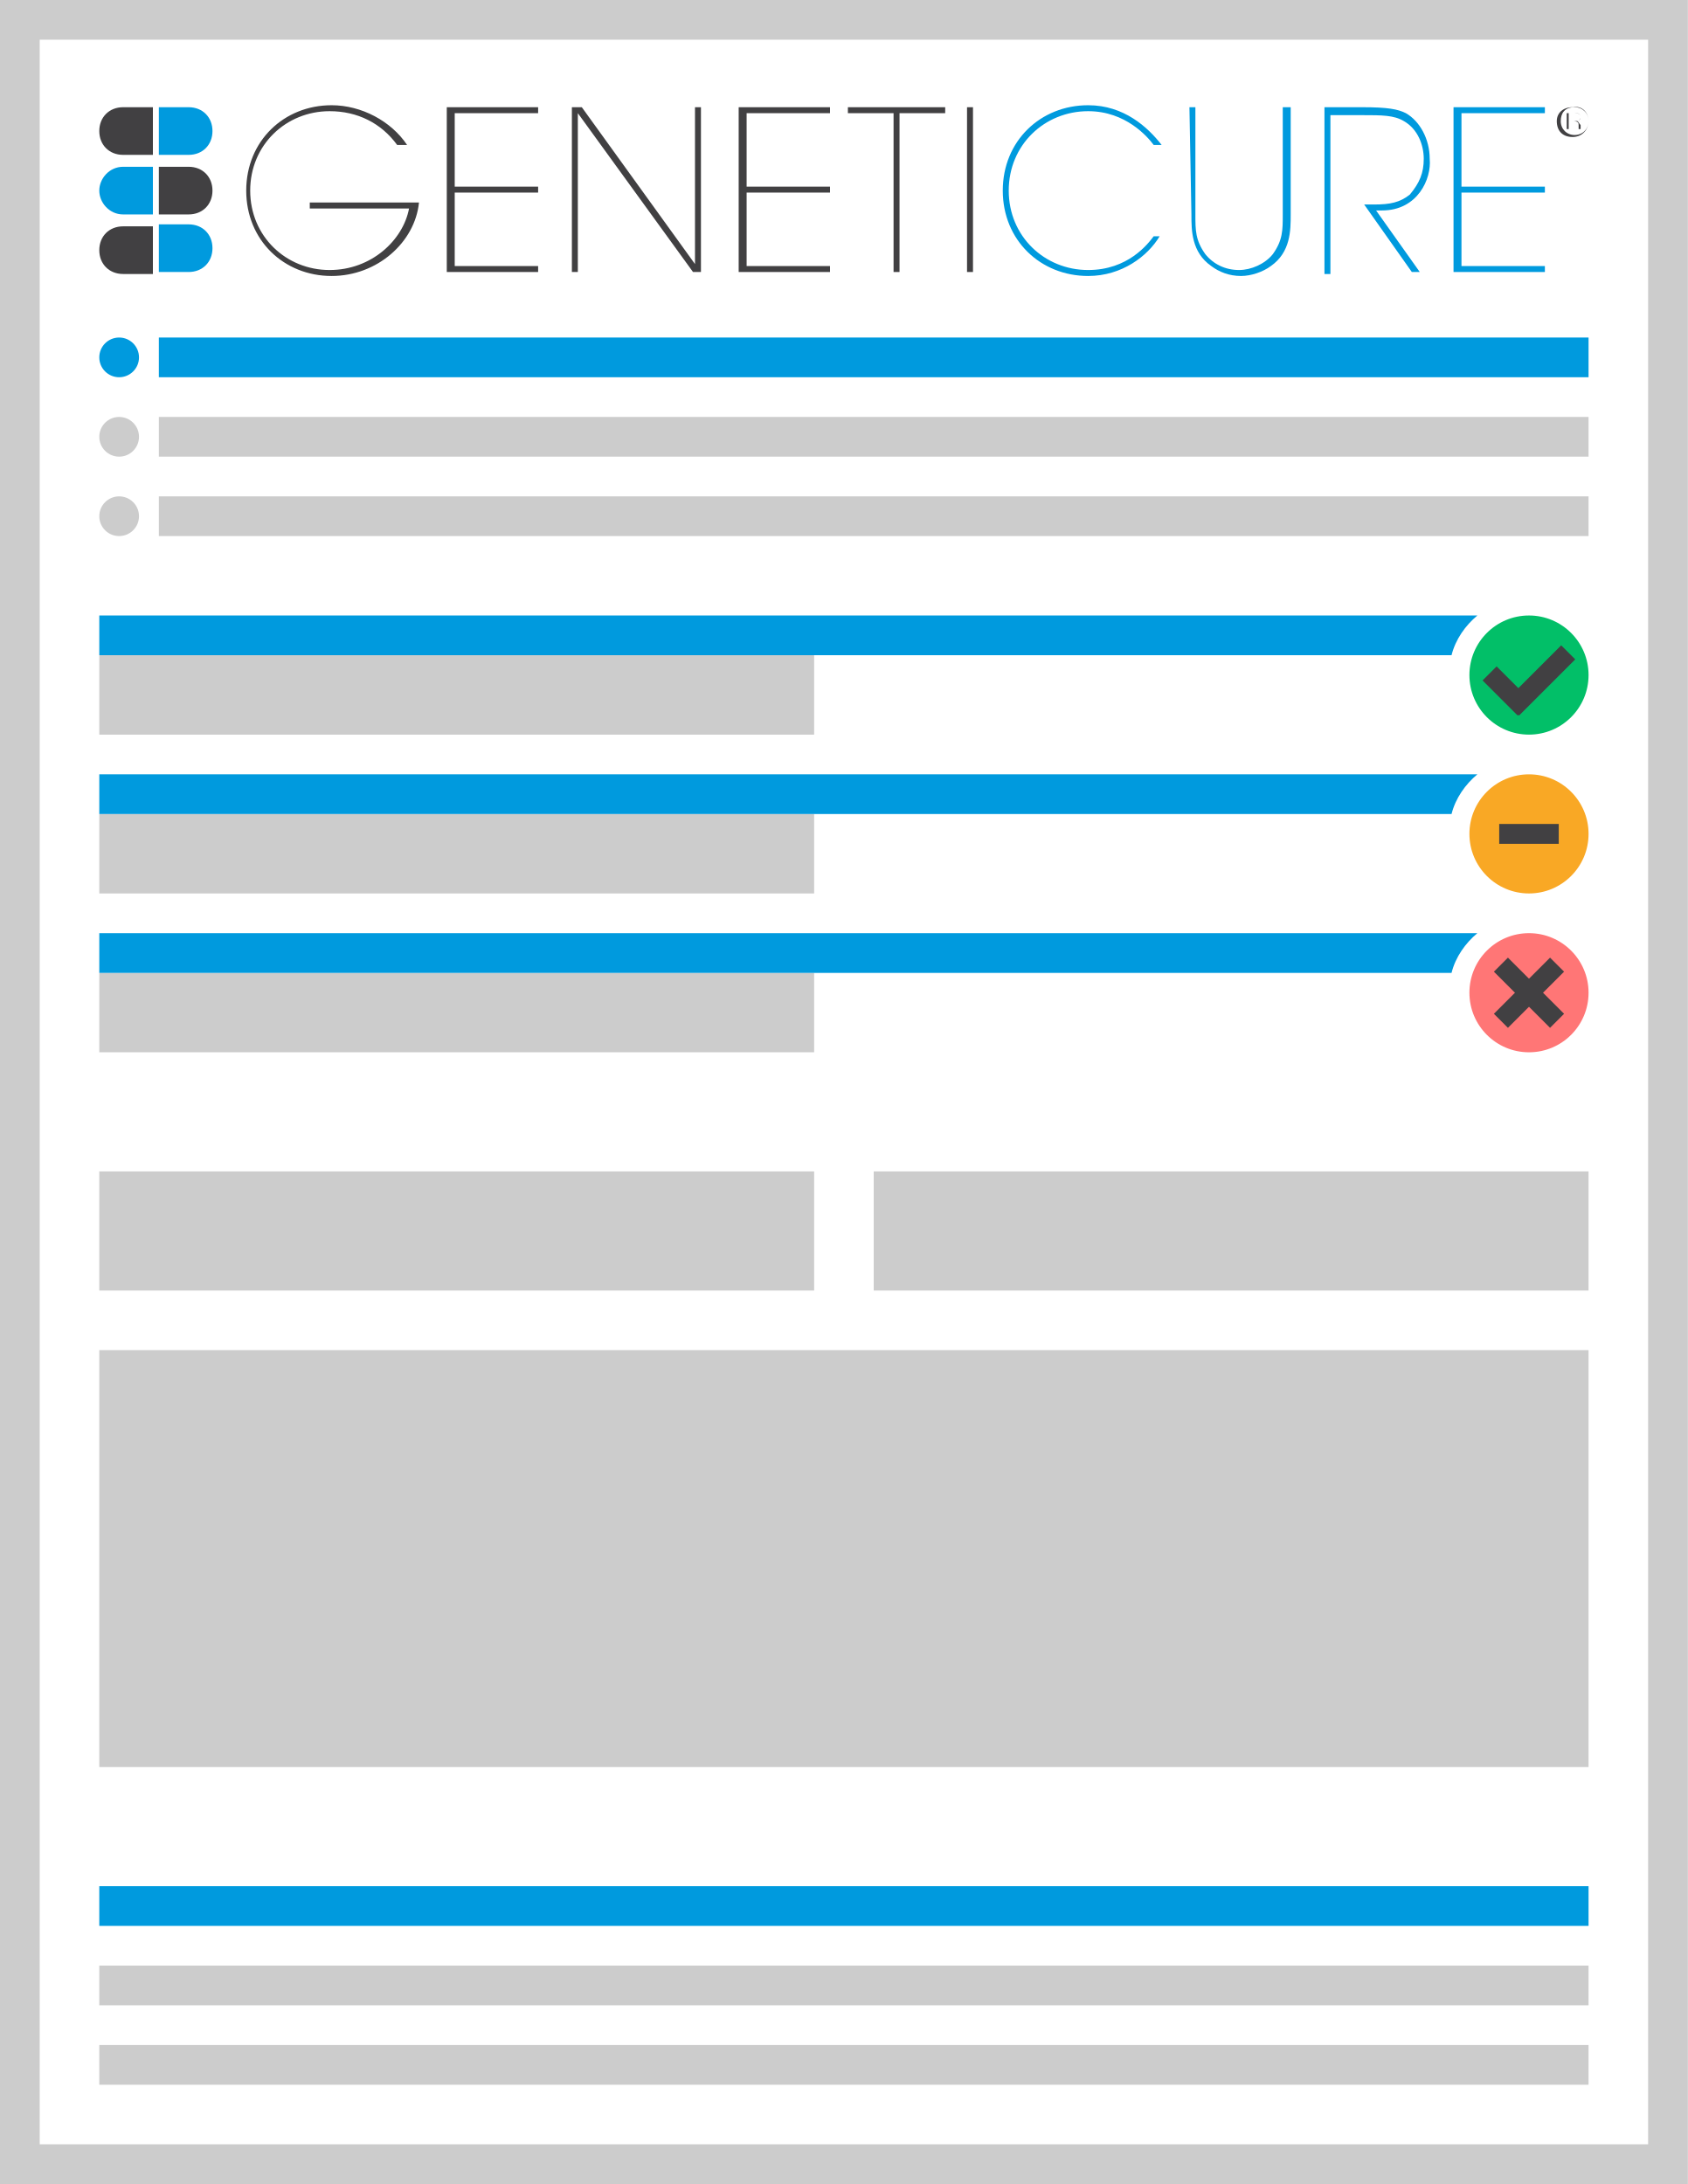
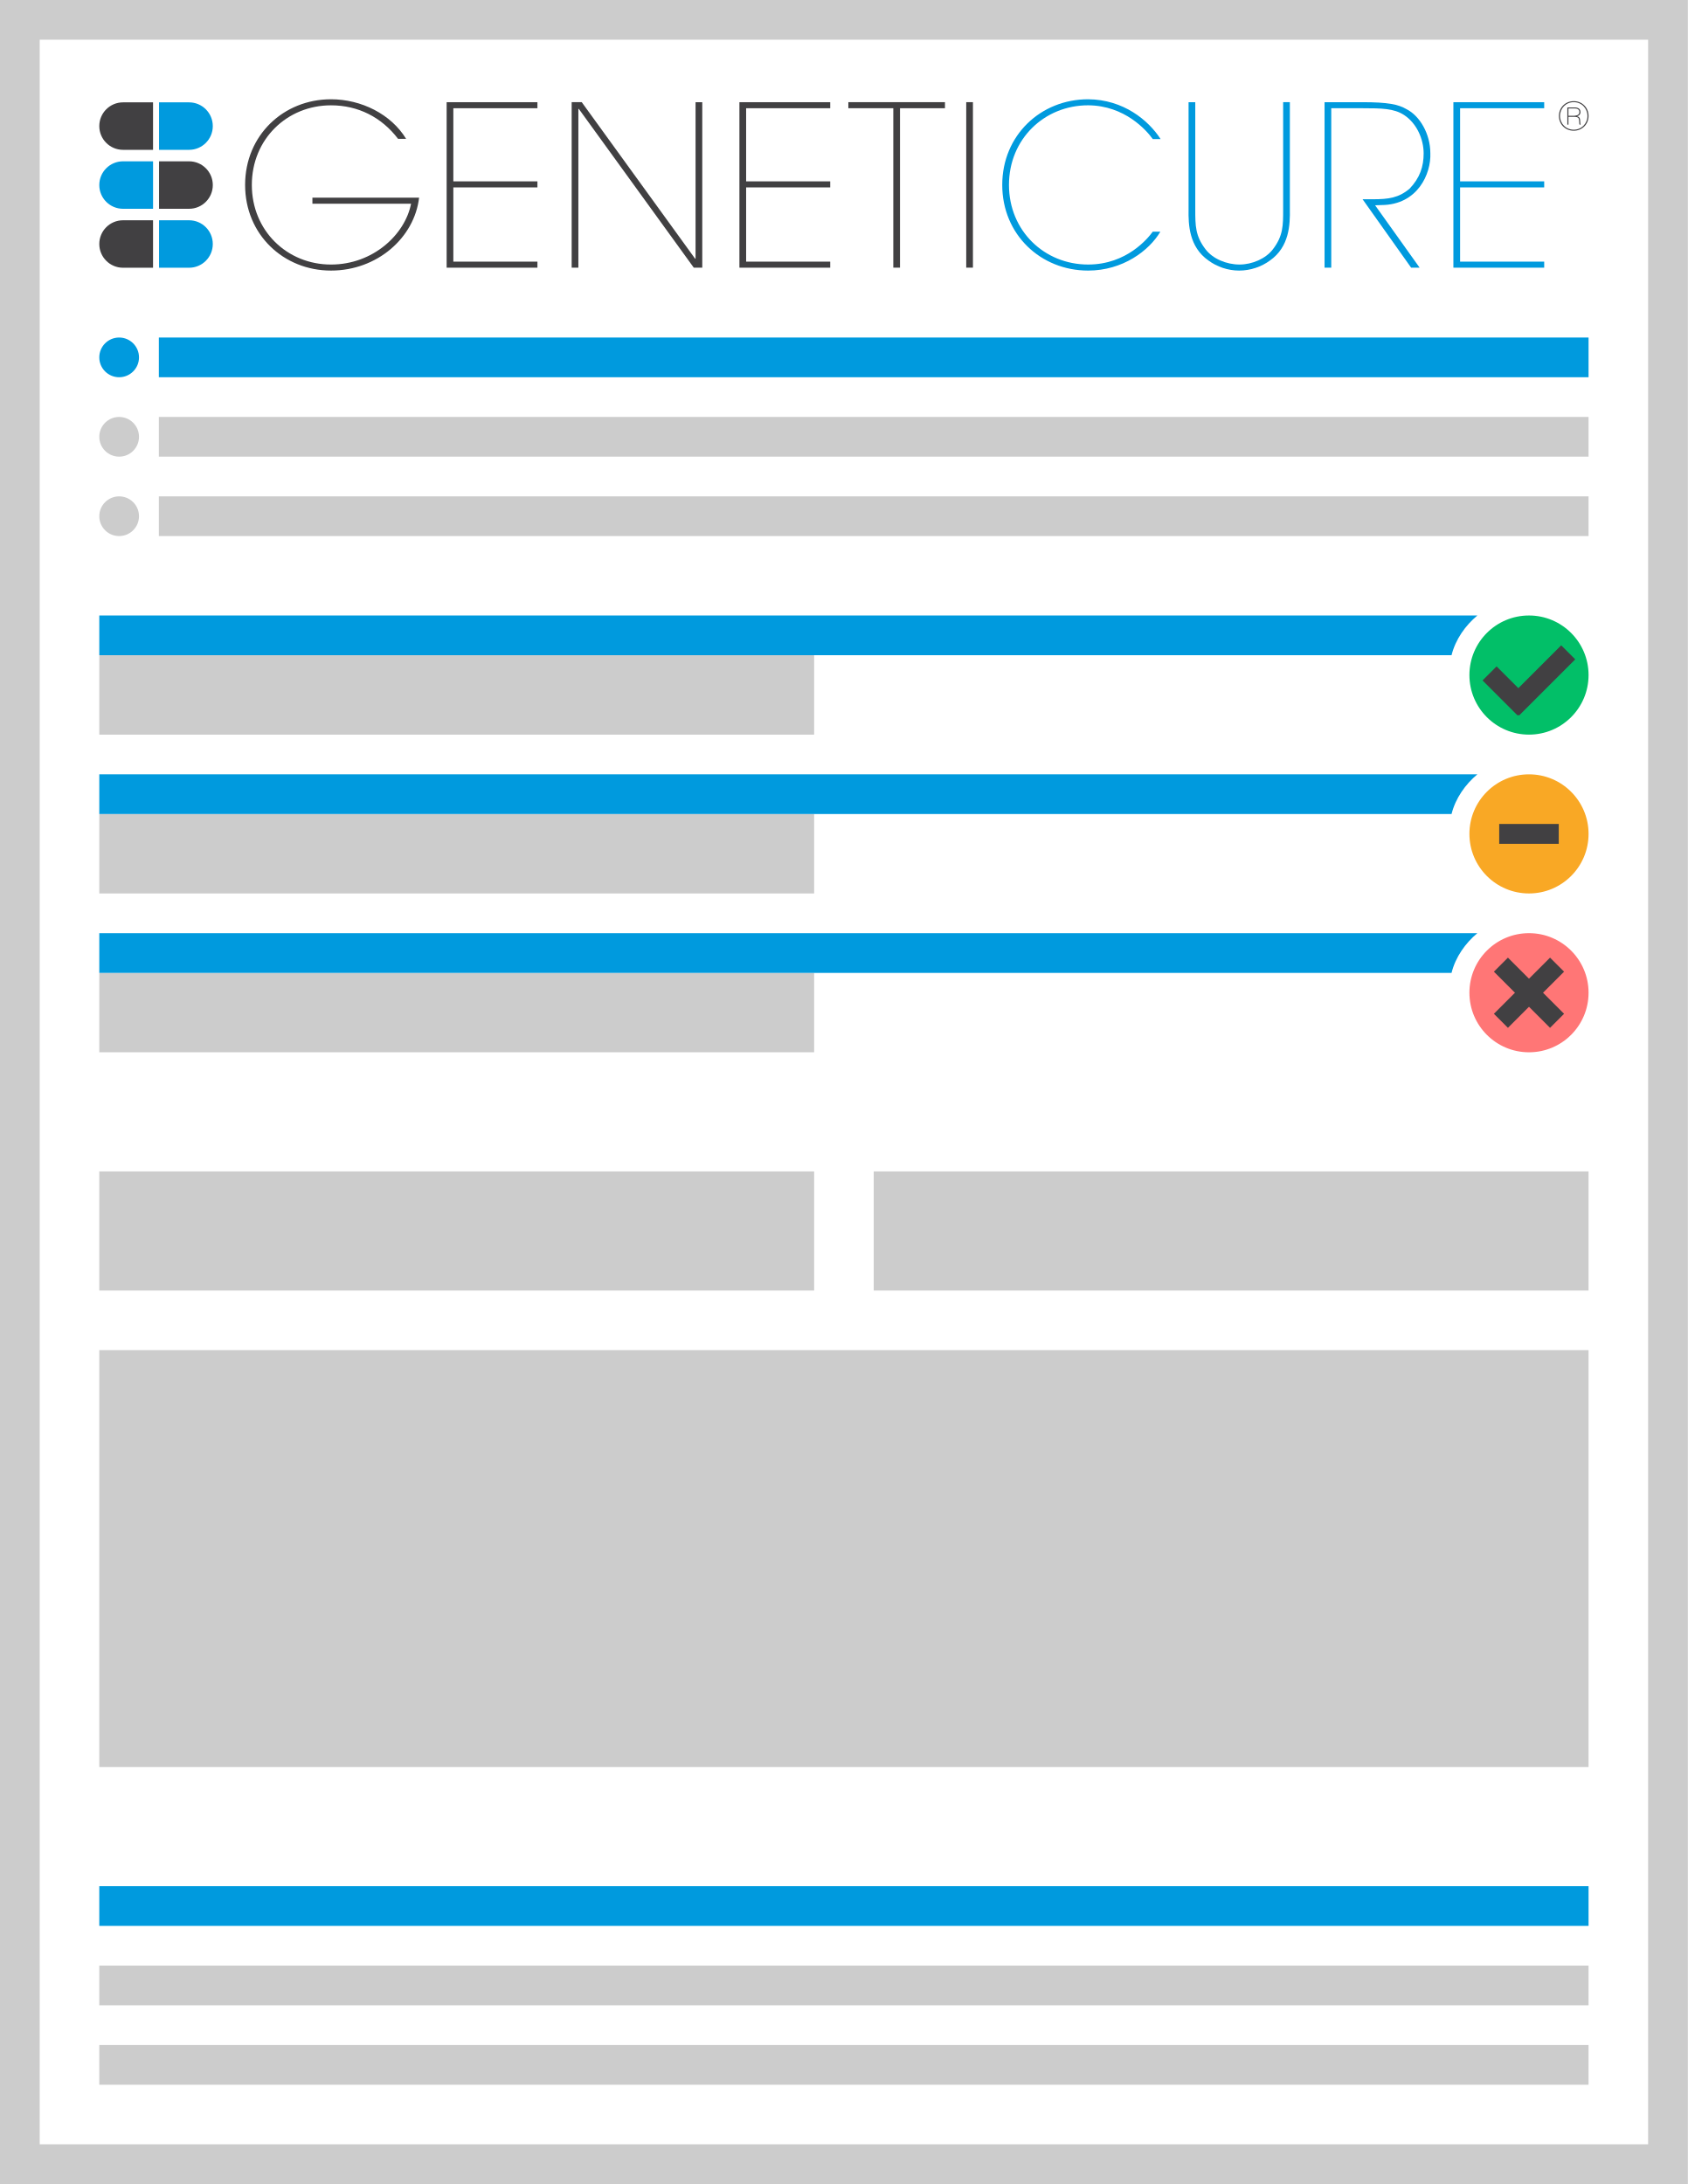
<svg xmlns="http://www.w3.org/2000/svg" xmlns:xlink="http://www.w3.org/1999/xlink" version="1.1" id="Layer_1" x="0px" y="0px" viewBox="0 0 85 110" style="enable-background:new 0 0 85 110;" xml:space="preserve">
  <style type="text/css">
	.st0{fill:#CCCCCC;}
	.st1{fill:#009ADE;}
	.st2{fill:#FFFFFF;}
	.st3{fill:#02BF68;}
	.st4{fill:#414042;}
	.st5{fill:#F9A825;}
	.st6{fill:#FF7676;}
</style>
-   <symbol id="New_Symbol" viewBox="-34 -3 69.4 6">
-     <rect x="-34" y="-3" class="st0" width="36" height="4" />
-     <path class="st1" d="M35.4,3H-34V1h68.1C34.3,1.8,34.8,2.5,35.4,3z" />
+   <symbol id="New_Symbol" viewBox="-34.7 -3 69.4 6">
+     <rect x="-34.7" y="-3" class="st0" width="36" height="4" />
+     <path class="st1" d="M34.7,3h-69.4V1h68.1C33.6,1.8,34.1,2.5,34.7,3z" />
  </symbol>
  <rect class="st2" width="85" height="110" />
  <path class="st0" d="M83,2v106H2V2H83 M85,0H0v110h85V0L85,0z" />
  <g>
    <rect x="8" y="17" class="st1" width="72" height="2" />
    <rect x="8" y="21" class="st0" width="72" height="2" />
    <circle class="st1" cx="6" cy="18" r="1" />
    <circle class="st0" cx="6" cy="22" r="1" />
    <rect x="8" y="25" class="st0" width="72" height="2" />
    <circle class="st0" cx="6" cy="26" r="1" />
  </g>
  <g>
    <rect x="5" y="95" class="st1" width="75" height="2" />
    <rect x="5" y="99" class="st0" width="75" height="2" />
    <rect x="5" y="103" class="st0" width="75" height="2" />
  </g>
  <g>
    <rect x="5" y="59" class="st0" width="36" height="6" />
    <rect x="44" y="59" class="st0" width="36" height="6" />
  </g>
  <g>
-     <use xlink:href="#New_Symbol" width="69.4" height="6" id="XMLID_2_" x="-34" y="-3" transform="matrix(1 0 0 -1 39 34)" style="overflow:visible;" />
+     <g>
+       <defs>
+         <rect id="SVGID_1_" x="5" y="31" width="69.4" height="6" />
+       </defs>
+       <clipPath id="SVGID_2_">
+         <use xlink:href="#SVGID_1_" style="overflow:visible;" />
+       </clipPath>
+       <g style="clip-path:url(#SVGID_2_);">
+         <use xlink:href="#New_Symbol" width="69.4" height="6" id="XMLID_2_" x="-34.7" y="-3" transform="matrix(1 0 0 -1 39.7 34)" style="overflow:visible;" />
+       </g>
+     </g>
    <g transform="translate(73 42)">
      <circle class="st3" cx="4" cy="-8" r="3" />
      <g transform="translate(1.75 .75) rotate(45 1.25 2)">
-         <rect x="-6.3" y="-6.2" transform="matrix(2.535182e-06 1 -1 2.535182e-06 -10.8063 0.8358)" class="st4" width="1" height="2.5" />
-         <rect x="-7.1" y="-7" transform="matrix(2.535182e-06 1 -1 2.535182e-06 -11.5563 -1.4142)" class="st4" width="4" height="1" />
+         <rect x="-6.356" y="-6.214" transform="matrix(5.070362e-06 1 -1 5.070362e-06 -10.8205 0.8921)" class="st4" width="1" height="2.5" />
+         <rect x="-7.056" y="-7.014" transform="matrix(5.070363e-06 1 -1 5.070363e-06 -11.5705 -1.4579)" class="st4" width="4" height="1" />
      </g>
    </g>
  </g>
  <g>
    <g transform="translate(73 54)">
      <circle class="st5" cx="4" cy="-12" r="3" />
      <rect x="2.5" y="-12.5" class="st4" width="3" height="1" />
    </g>
-     <use xlink:href="#New_Symbol" width="69.4" height="6" id="XMLID_1_" x="-34" y="-3" transform="matrix(1 0 0 -1 39 42)" style="overflow:visible;" />
+     <g>
+       <defs>
+         <rect id="SVGID_3_" x="5" y="39" width="69.4" height="6" />
+       </defs>
+       <clipPath id="SVGID_4_">
+         <use xlink:href="#SVGID_3_" style="overflow:visible;" />
+       </clipPath>
+       <g style="clip-path:url(#SVGID_4_);">
+         <use xlink:href="#New_Symbol" width="69.4" height="6" id="XMLID_1_" x="-34.7" y="-3" transform="matrix(1 0 0 -1 39.7 42)" style="overflow:visible;" />
+       </g>
+     </g>
  </g>
  <g>
    <g transform="translate(73 66)">
      <circle class="st6" cx="4" cy="-16" r="3" />
      <g transform="translate(1 2.5)">
-         <rect x="2.5" y="-20.5" transform="matrix(0.7071 -0.7071 0.7071 0.7071 13.9602 -3.2972)" class="st4" width="1" height="4" />
-         <rect x="1" y="-19" transform="matrix(0.7071 -0.7071 0.7071 0.7071 13.9602 -3.2972)" class="st4" width="4" height="1" />
+         <rect x="2.5" y="-20.5" transform="matrix(0.7071 -0.7071 0.7071 0.7071 13.9601 -3.2971)" class="st4" width="1" height="4" />
+         <rect x="1" y="-19" transform="matrix(0.7071 -0.7071 0.7071 0.7071 13.9601 -3.2971)" class="st4" width="4" height="1" />
      </g>
    </g>
-     <use xlink:href="#New_Symbol" width="69.4" height="6" id="XMLID_3_" x="-34" y="-3" transform="matrix(1 0 0 -1 39 50)" style="overflow:visible;" />
-   </g>
-   <g id="logo">
-     <path class="st4" d="M21.1,10.2c-0.2,2-2.1,3.7-4.4,3.7c-2.4,0-4.3-1.8-4.3-4.3s1.9-4.3,4.3-4.3c1.5,0,3,0.8,3.8,2H20   c-0.8-1.1-2-1.7-3.4-1.7c-2.2,0-4,1.7-4,4s1.8,4,4,4c2.1,0,3.7-1.5,4-3.1h-5v-0.3L21.1,10.2" />
-     <path class="st4" d="M27.1,5.4v0.3h-4.2v3.7h4.2v0.3h-4.2v3.7h4.2v0.3h-4.6V5.4H27.1" />
-     <path class="st4" d="M35,13.3L35,13.3l0-7.9h0.3v8.3h-0.4l-5.8-8h0v8h-0.3V5.4h0.5L35,13.3" />
-     <path class="st4" d="M41.8,5.4v0.3h-4.2v3.7h4.2v0.3h-4.2v3.7h4.2v0.3h-4.6V5.4H41.8" />
-     <path class="st4" d="M47.6,5.4v0.3h-2.3v8H45v-8h-2.3V5.4H47.6" />
-     <path class="st4" d="M48.7,13.7H49V5.4h-0.3V13.7z" />
-     <path class="st1" d="M58.4,11.9c-0.6,1-1.9,2-3.6,2c-2.4,0-4.3-1.8-4.3-4.3s1.9-4.3,4.3-4.3c1.8,0,3,1.1,3.7,2h-0.4   c-0.3-0.4-1.4-1.7-3.3-1.7c-2.2,0-4,1.7-4,4s1.8,4,4,4c2,0,3-1.3,3.3-1.7H58.4" />
-     <path class="st1" d="M59.9,5.4h0.3v5.4c0,0.8,0,1.3,0.5,2c0.4,0.5,1,0.8,1.7,0.8c0.6,0,1.3-0.3,1.7-0.8c0.5-0.7,0.5-1.2,0.5-2V5.4   H65v5.4c0,0.8,0,1.9-1,2.6c-0.4,0.3-1,0.5-1.5,0.5c-0.6,0-1.1-0.2-1.5-0.5c-1-0.7-1-1.8-1-2.6L59.9,5.4" />
-     <path class="st1" d="M68.6,5.4c1.3,0,1.8,0.1,2.2,0.3C71.5,6.1,72,7,72,8c0.1,1-0.6,2.6-2.4,2.6l-0.3,0l2.2,3.1h-0.4l-2.4-3.4h0.5   c0.8,0,1.3-0.1,1.8-0.5c0.5-0.6,0.7-1.1,0.7-1.8c0-0.7-0.3-1.5-1-1.9c-0.5-0.3-1.1-0.3-2.1-0.3H67v8h-0.3V5.4L68.6,5.4" />
-     <path class="st1" d="M77.8,5.4v0.3h-4.2v3.7h4.2v0.3h-4.2v3.7h4.2v0.3h-4.6V5.4H77.8" />
    <g>
-       <path class="st4" d="M7.7,5.4H6.2C5.5,5.4,5,5.9,5,6.6s0.5,1.2,1.2,1.2h1.5V5.4" />
-       <path class="st1" d="M8,7.8h1.5c0.7,0,1.2-0.5,1.2-1.2s-0.5-1.2-1.2-1.2H8V7.8" />
-       <path class="st4" d="M7.7,11.4H6.2c-0.7,0-1.2,0.5-1.2,1.2s0.5,1.2,1.2,1.2h1.5V11.4" />
-       <path class="st1" d="M8,13.7h1.5c0.7,0,1.2-0.5,1.2-1.2s-0.5-1.2-1.2-1.2H8V13.7" />
-       <path class="st4" d="M8,8.4h1.5c0.7,0,1.2,0.5,1.2,1.2s-0.5,1.2-1.2,1.2H8V8.4" />
-       <path class="st1" d="M7.7,10.8H6.2C5.5,10.8,5,10.2,5,9.6s0.5-1.2,1.2-1.2h1.5V10.8" />
+       <defs>
+         <rect id="SVGID_5_" x="5" y="47" width="69.4" height="6" />
+       </defs>
+       <clipPath id="SVGID_6_">
+         <use xlink:href="#SVGID_5_" style="overflow:visible;" />
+       </clipPath>
+       <g style="clip-path:url(#SVGID_6_);">
+         <use xlink:href="#New_Symbol" width="69.4" height="6" id="XMLID_3_" x="-34.7" y="-3" transform="matrix(1 0 0 -1 39.7 50)" style="overflow:visible;" />
+       </g>
    </g>
-     <path class="st4" d="M79,5.7v0.4h0.3c0.1,0,0.3,0,0.3-0.2c0-0.2-0.2-0.2-0.2-0.2H79z M79.3,5.7c0.1,0,0.3,0,0.3,0.2   c0,0.1-0.1,0.2-0.2,0.2l0,0c0.1,0,0.1,0.1,0.2,0.2c0,0.2,0,0.2,0,0.2h-0.1c0,0,0,0,0-0.2c0-0.1,0-0.2-0.3-0.2H79v0.4h-0.1V5.7H79.3   L79.3,5.7z M78.6,6.1c0,0.4,0.3,0.7,0.7,0.7s0.7-0.3,0.7-0.7c0-0.4-0.3-0.7-0.7-0.7C78.8,5.4,78.6,5.7,78.6,6.1z M80,6.1   c0,0.4-0.3,0.8-0.8,0.8s-0.8-0.3-0.8-0.8c0-0.4,0.3-0.7,0.8-0.7C79.7,5.3,80,5.7,80,6.1" />
  </g>
  <rect x="5" y="68" class="st0" width="75" height="21" />
+   <g transform="matrix(0.7930957,0,0,-0.7930957,10,30.30753)">
+     <path class="st4" d="M14.003,25.661c-0.298-2.541-2.656-4.63-5.595-4.63c-3.011,0-5.453,2.287-5.453,5.44s2.442,5.439,5.453,5.439   c1.931,0,3.82-0.951,4.772-2.514h-0.511c-1.051,1.378-2.542,2.13-4.26,2.13c-2.784,0-5.027-2.144-5.027-5.056   c0-2.911,2.244-5.056,5.027-5.056c2.67,0,4.7,1.903,5.084,3.863H7.229v0.384L14.003,25.661" />
+     <path class="st4" d="M21.517,31.725v-0.384h-5.34v-4.644h5.34v-0.384h-5.34v-4.714h5.34v-0.384h-5.765v10.509H21.517" />
+     <path class="st4" d="M31.53,21.784h0.028v9.941h0.426V21.217h-0.54l-7.299,10.082h-0.028V21.217h-0.426v10.509h0.639L31.53,21.784" />
+     <path class="st4" d="M40.109,31.725v-0.384h-5.34v-4.644h5.34v-0.384h-5.34v-4.714h5.34v-0.384h-5.766v10.509H40.109" />
+     <path class="st4" d="M47.395,31.725v-0.384H44.54V21.217h-0.426v10.125H41.26v0.384H47.395" />
+     <path class="st4" d="M48.745,21.217h0.426v10.509h-0.426V21.217z" />
+     <path class="st1" d="M61.072,23.503c-0.71-1.207-2.386-2.472-4.587-2.472c-3.011,0-5.453,2.287-5.453,5.44s2.443,5.439,5.453,5.439   c2.244-0.014,3.834-1.335,4.602-2.527h-0.497c-0.397,0.554-1.775,2.13-4.104,2.144c-2.783,0-5.027-2.144-5.027-5.056   c0-2.911,2.244-5.056,5.027-5.056c2.457,0,3.806,1.676,4.104,2.088H61.072" />
+     <path class="st1" d="M62.863,31.725h0.426v-6.816c0-1.023,0-1.676,0.653-2.528c0.454-0.597,1.32-0.966,2.158-0.966   c0.796,0,1.662,0.37,2.116,0.966c0.653,0.851,0.653,1.504,0.653,2.528v6.817h0.426v-6.817c0.015-0.951-0.028-2.372-1.263-3.238   c-0.54-0.398-1.235-0.64-1.96-0.64c-0.711,0-1.407,0.242-1.946,0.64c-1.236,0.866-1.278,2.286-1.263,3.238L62.863,31.725" />
+     <path class="st1" d="M73.899,31.725c1.632,0,2.286-0.142,2.797-0.44c0.852-0.426,1.519-1.576,1.519-2.798   c0.058-1.307-0.809-3.28-3.095-3.295l-0.412-0.014l2.827-3.962h-0.54l-3.082,4.345h0.653c0.994,0,1.634,0.085,2.329,0.668   c0.667,0.696,0.895,1.42,0.895,2.244c0,0.909-0.441,1.917-1.25,2.442c-0.639,0.412-1.406,0.426-2.641,0.426h-1.975V21.216h-0.426   v10.509L73.899,31.725" />
+     <path class="st1" d="M85.445,31.725v-0.384h-5.34v-4.644h5.34v-0.384h-5.34v-4.714h5.34v-0.384h-5.766v10.509H85.445" />
+     <g>
+       <path class="st4" d="M-2.891,31.714h-1.906c-0.833,0-1.507-0.675-1.507-1.507c0-0.833,0.675-1.508,1.507-1.508h1.906V31.714" />
+       <path class="st1" d="M-2.51,28.699h1.906c0.833,0,1.507,0.675,1.507,1.507c0,0.833-0.675,1.508-1.507,1.508H-2.51V28.699" />
+       <path class="st4" d="M-2.891,24.226h-1.906c-0.833,0-1.507-0.675-1.507-1.507c0-0.833,0.675-1.508,1.507-1.508h1.906V24.226" />
+       <path class="st1" d="M-2.51,21.211h1.906c0.833,0,1.507,0.675,1.507,1.507c0,0.834-0.675,1.508-1.507,1.508H-2.51V21.211" />
+       <path class="st4" d="M-2.51,27.97h1.907c0.832,0,1.507-0.675,1.507-1.507c0-0.833-0.675-1.508-1.507-1.508H-2.51V27.97" />
+       <path class="st1" d="M-2.89,24.955h-1.907c-0.832,0-1.507,0.675-1.507,1.507c0,0.833,0.675,1.508,1.507,1.508h1.907V24.955" />
+     </g>
+     <path class="st4" d="M86.984,31.328v-0.468h0.345c0.079,0.01,0.35,0.005,0.35,0.239c0,0.229-0.239,0.229-0.321,0.229H86.984z    M87.372,31.392c0.064,0,0.377,0,0.377-0.294c0-0.146-0.096-0.234-0.212-0.266v-0.005c0.155-0.037,0.182-0.131,0.189-0.246   c0.015-0.22,0.015-0.242,0.037-0.281h-0.072c-0.017,0.027-0.017,0.044-0.029,0.246c-0.011,0.153-0.025,0.249-0.328,0.249h-0.35   v-0.496h-0.069v1.092L87.372,31.392L87.372,31.392z M86.449,30.852c0-0.491,0.379-0.875,0.873-0.875c0.486,0,0.87,0.38,0.87,0.875   c0,0.478-0.365,0.875-0.87,0.875C86.814,31.727,86.449,31.328,86.449,30.852z M88.262,30.852c0-0.535-0.419-0.94-0.94-0.94   c-0.527,0-0.942,0.4-0.942,0.94c0,0.515,0.397,0.939,0.942,0.939C87.859,31.791,88.262,31.372,88.262,30.852" />
+   </g>
</svg>
